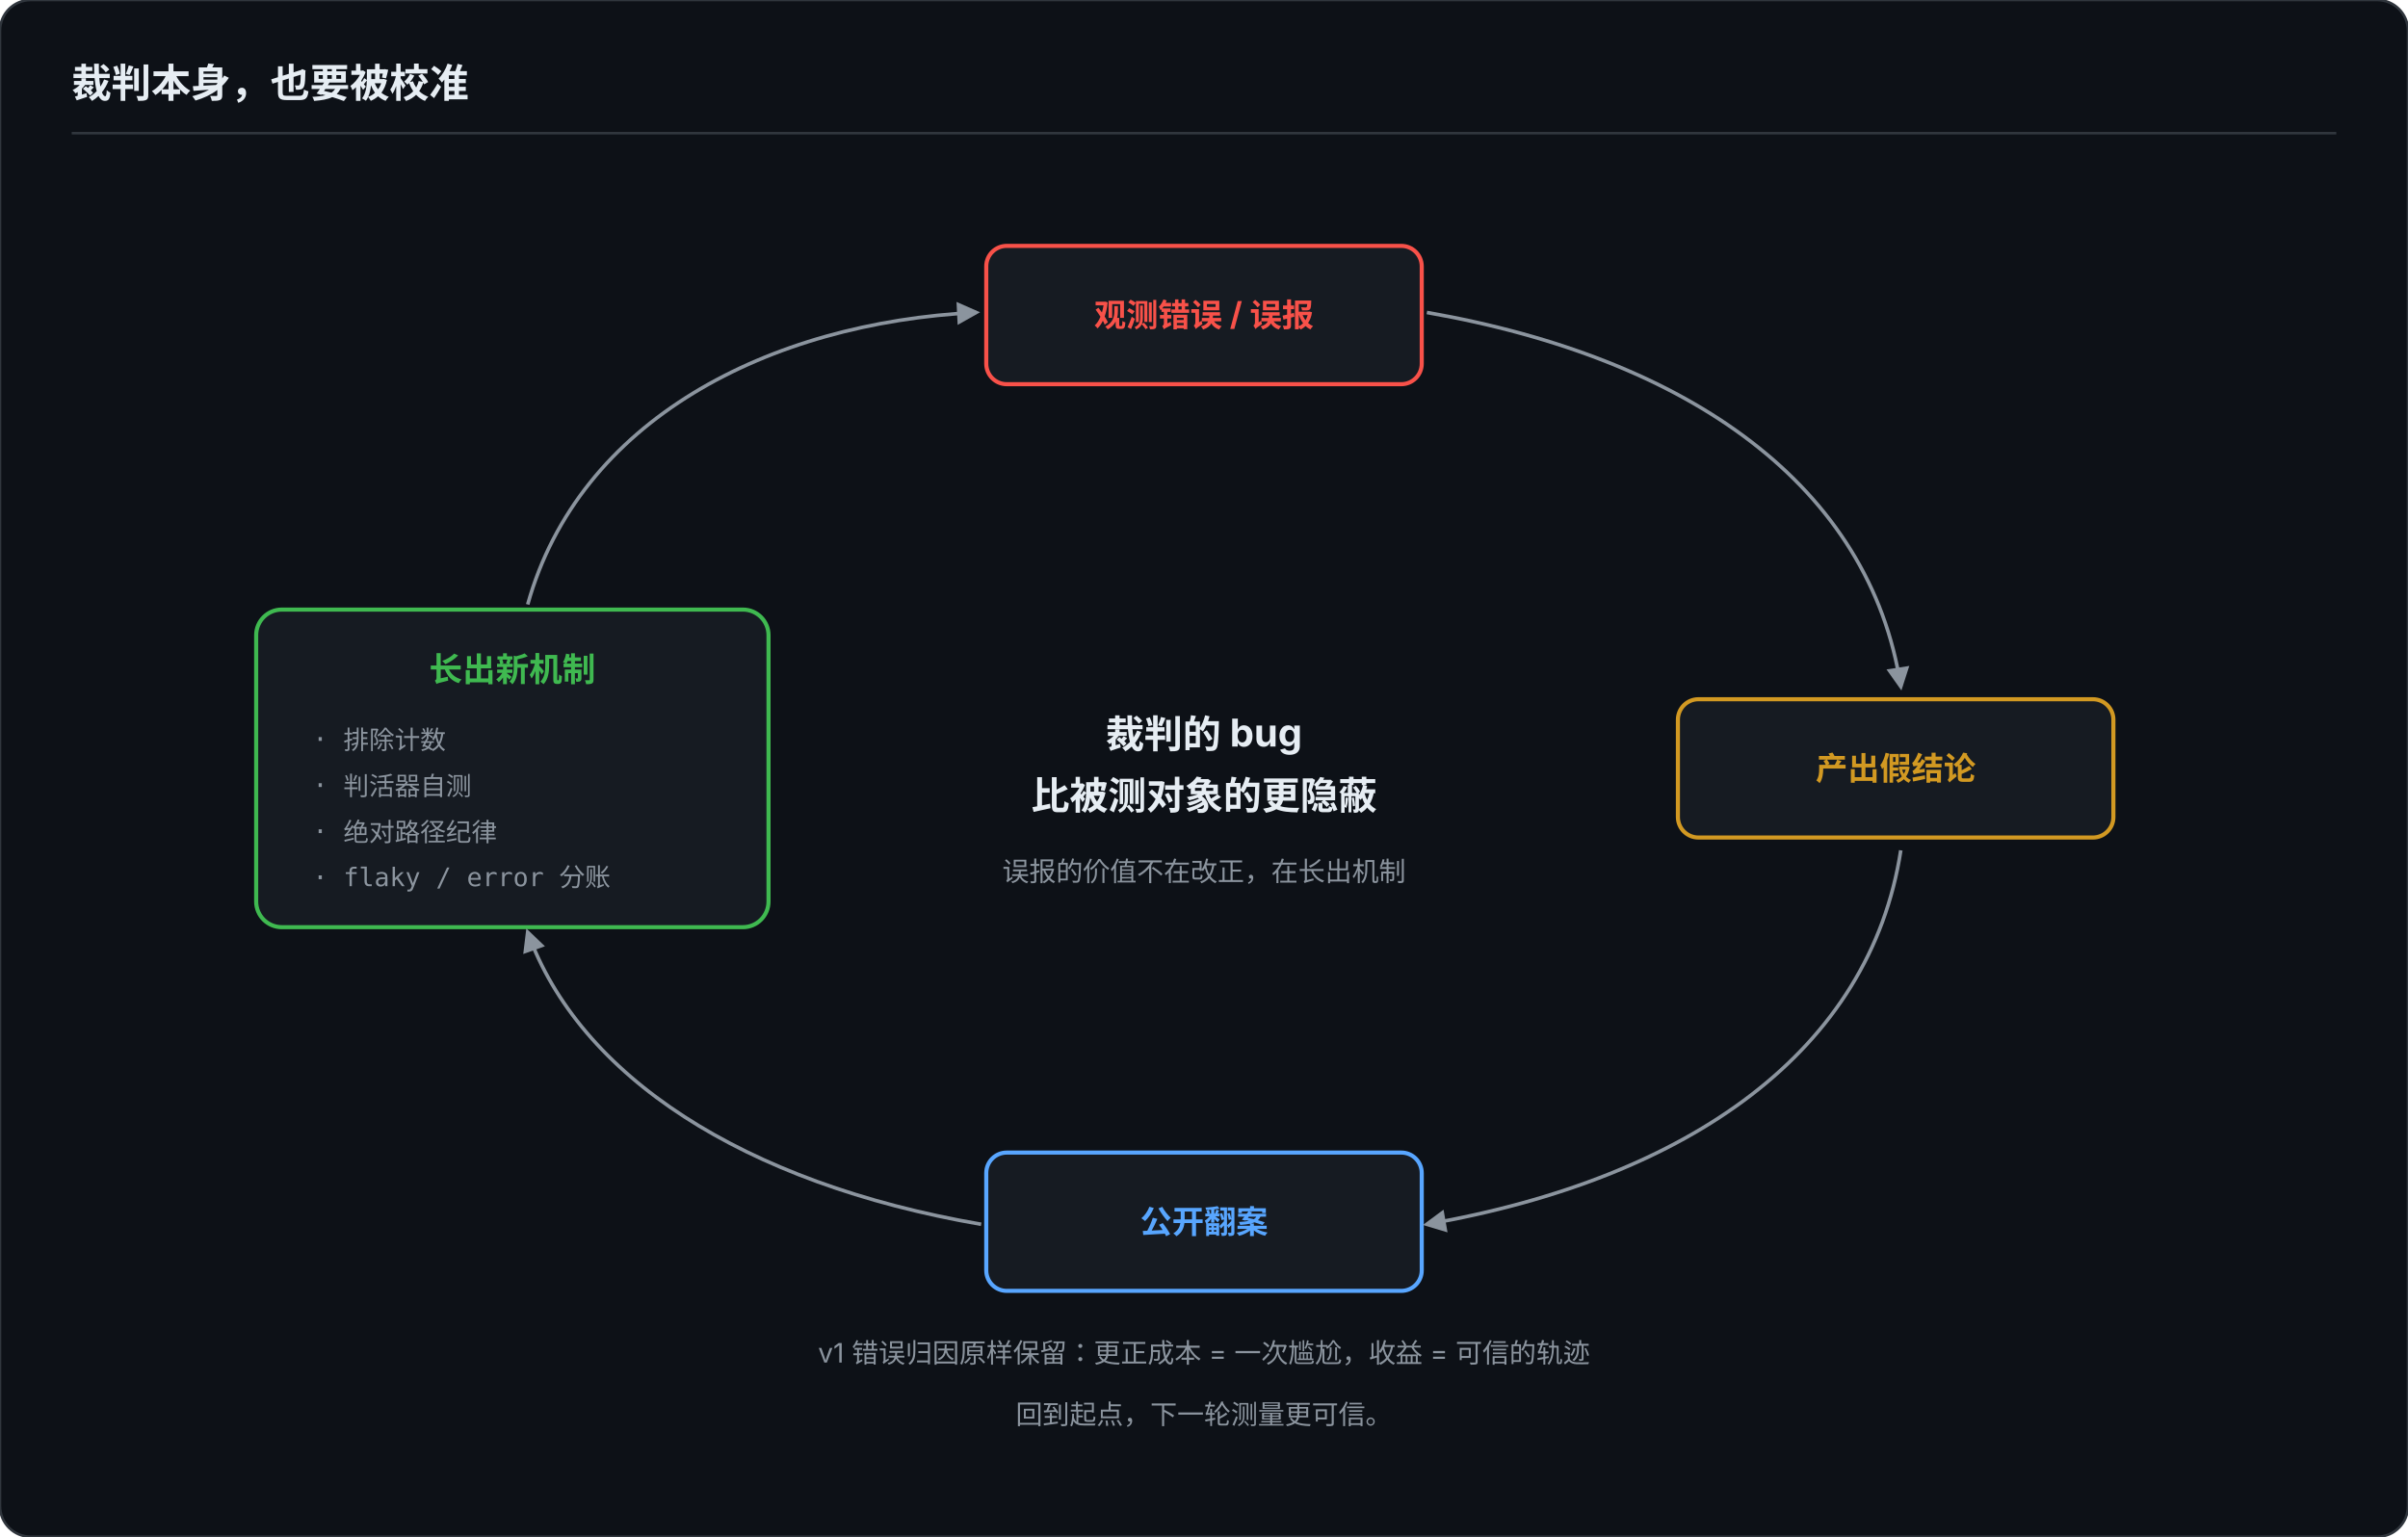
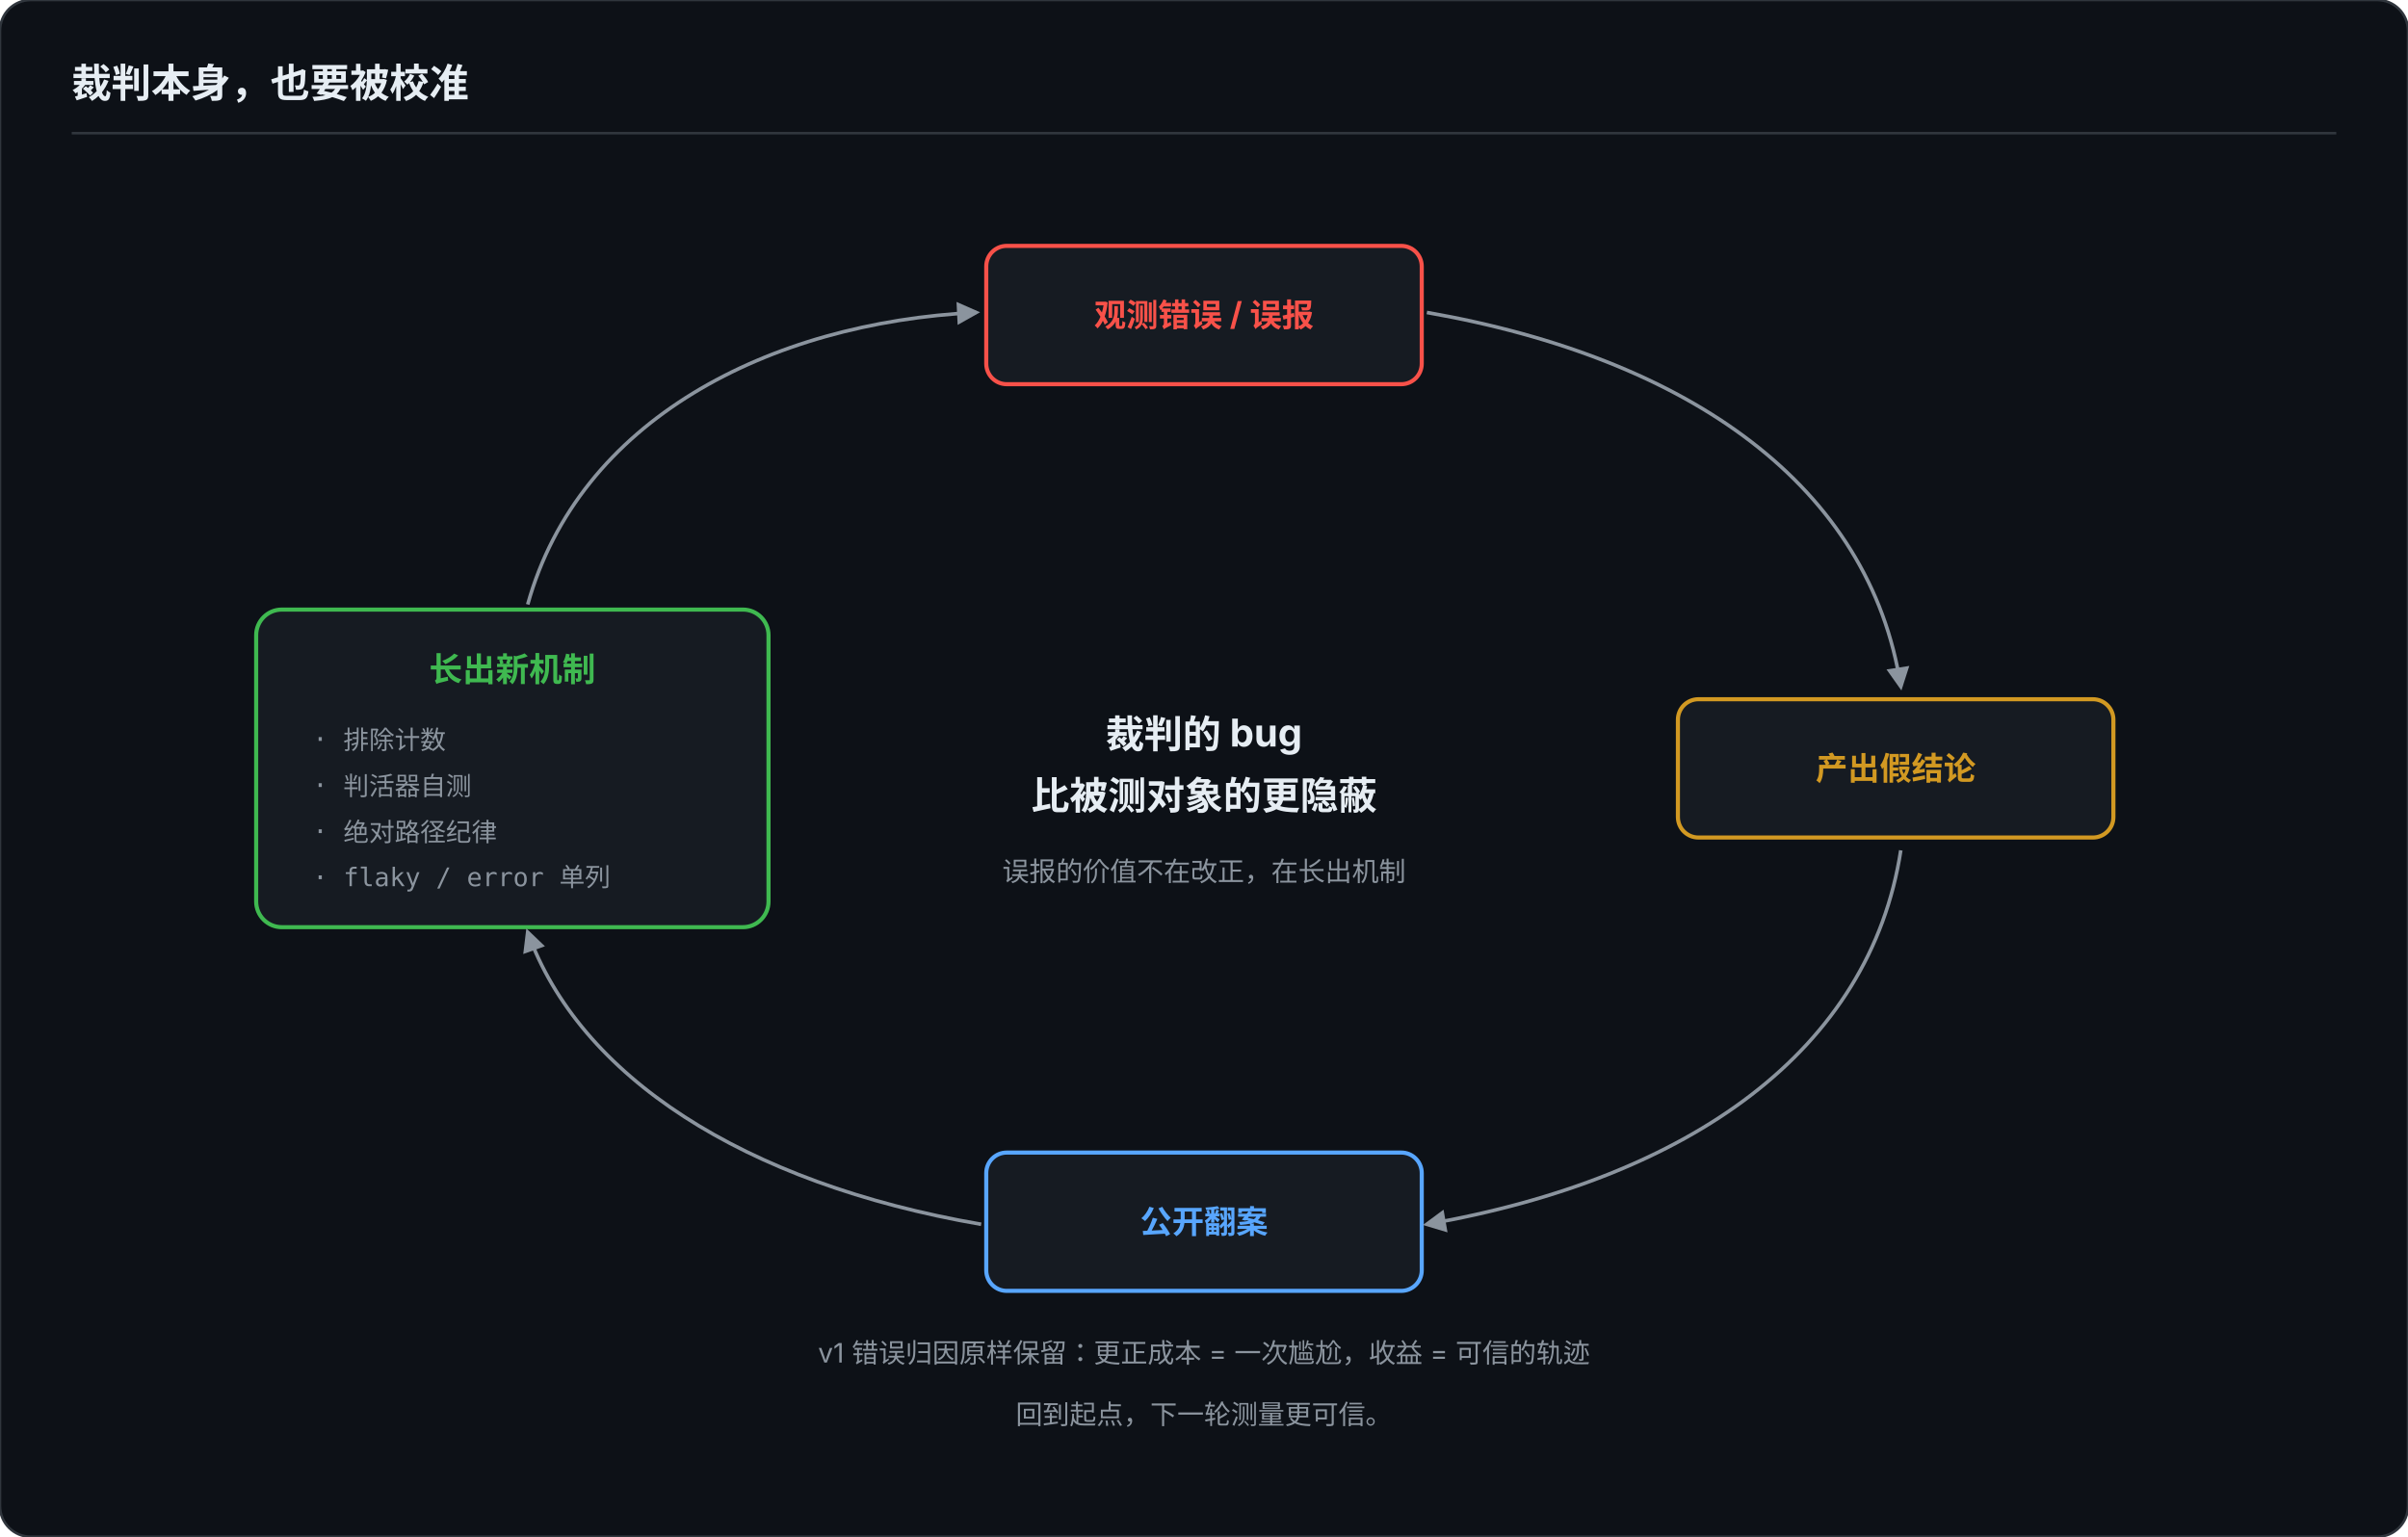
<svg xmlns="http://www.w3.org/2000/svg" width="940" height="600" viewBox="0 0 940 600">
  <defs>
    <marker id="mk-8b949e" markerWidth="9" markerHeight="9" refX="7.4" refY="4.5" orient="auto" markerUnits="userSpaceOnUse">
      <path d="M0,0 L9,4.5 L0,9 z" fill="#8b949e" />
    </marker>
  </defs>
  <rect x="0" y="0" width="940" height="600" rx="12" fill="#0d1117" stroke="#30363d" stroke-width="1" />
  <text x="28" y="38" font-size="15.5" fill="#e6edf3" font-family="-apple-system,'PingFang SC','Hiragino Sans GB','Microsoft YaHei',sans-serif" text-anchor="start" font-weight="700">裁判本身，也要被校准</text>
  <line x1="28" y1="52" x2="912" y2="52" stroke="#30363d" stroke-width="1" />
  <rect x="385" y="96" width="170" height="54" rx="8" fill="#161b22" stroke="#f85149" stroke-width="1.6" />
  <text x="470.0" y="127.5" font-size="12.5" fill="#f85149" font-family="-apple-system,'PingFang SC','Hiragino Sans GB','Microsoft YaHei',sans-serif" text-anchor="middle" font-weight="700">观测错误 / 误报</text>
  <rect x="655" y="273" width="170" height="54" rx="8" fill="#161b22" stroke="#d29922" stroke-width="1.6" />
  <text x="740.0" y="304.5" font-size="12.5" fill="#d29922" font-family="-apple-system,'PingFang SC','Hiragino Sans GB','Microsoft YaHei',sans-serif" text-anchor="middle" font-weight="700">产出假结论</text>
  <rect x="385" y="450" width="170" height="54" rx="8" fill="#161b22" stroke="#58a6ff" stroke-width="1.6" />
  <text x="470.0" y="481.5" font-size="12.5" fill="#58a6ff" font-family="-apple-system,'PingFang SC','Hiragino Sans GB','Microsoft YaHei',sans-serif" text-anchor="middle" font-weight="700">公开翻案</text>
  <rect x="100" y="238" width="200" height="124" rx="10" fill="#161b22" stroke="#3fb950" stroke-width="1.6" />
  <text x="200" y="266" font-size="13" fill="#3fb950" font-family="-apple-system,'PingFang SC','Hiragino Sans GB','Microsoft YaHei',sans-serif" text-anchor="middle" font-weight="700">长出新机制</text>
  <text x="122" y="292" font-size="10" fill="#8b949e" font-family="ui-monospace,'SF Mono',Menlo,Consolas,monospace" text-anchor="start" font-weight="400">· 排除计数</text>
  <text x="122" y="310" font-size="10" fill="#8b949e" font-family="ui-monospace,'SF Mono',Menlo,Consolas,monospace" text-anchor="start" font-weight="400">· 判活器自测</text>
  <text x="122" y="328" font-size="10" fill="#8b949e" font-family="ui-monospace,'SF Mono',Menlo,Consolas,monospace" text-anchor="start" font-weight="400">· 绝对路径纪律</text>
-   <text x="122" y="346" font-size="10" fill="#8b949e" font-family="ui-monospace,'SF Mono',Menlo,Consolas,monospace" text-anchor="start" font-weight="400">· flaky / error 分账</text>
+   <text x="122" y="346" font-size="10" fill="#8b949e" font-family="ui-monospace,'SF Mono',Menlo,Consolas,monospace" text-anchor="start" font-weight="400">· flaky / error 单列</text>
  <path d="M 557,122 C 660,140 730,190 742,268" fill="none" stroke="#8b949e" stroke-width="1.4" marker-end="url(#mk-8b949e)" />
  <path d="M 742,332 C 730,410 660,460 557,478" fill="none" stroke="#8b949e" stroke-width="1.4" marker-end="url(#mk-8b949e)" />
  <path d="M 383,478 C 290,462 226,420 206,364" fill="none" stroke="#8b949e" stroke-width="1.4" marker-end="url(#mk-8b949e)" />
  <path d="M 206,236 C 226,164 300,126 381,122" fill="none" stroke="#8b949e" stroke-width="1.4" marker-end="url(#mk-8b949e)" />
  <text x="470" y="292" font-size="15" fill="#e6edf3" font-family="-apple-system,'PingFang SC','Hiragino Sans GB','Microsoft YaHei',sans-serif" text-anchor="middle" font-weight="700">裁判的 bug</text>
  <text x="470" y="316" font-size="15" fill="#e6edf3" font-family="-apple-system,'PingFang SC','Hiragino Sans GB','Microsoft YaHei',sans-serif" text-anchor="middle" font-weight="700">比被测对象的更隐蔽</text>
  <text x="470" y="344" font-size="10.5" fill="#8b949e" font-family="-apple-system,'PingFang SC','Hiragino Sans GB','Microsoft YaHei',sans-serif" text-anchor="middle" font-weight="400">误报的价值不在改正，在长出机制</text>
  <text x="470" y="532" font-size="10.5" fill="#8b949e" font-family="-apple-system,'PingFang SC','Hiragino Sans GB','Microsoft YaHei',sans-serif" text-anchor="middle" font-weight="400">v1 错误归因原样保留：更正成本 = 一次尴尬，收益 = 可信的轨迹</text>
  <text x="470" y="556" font-size="10.5" fill="#8b949e" font-family="-apple-system,'PingFang SC','Hiragino Sans GB','Microsoft YaHei',sans-serif" text-anchor="middle" font-weight="400">回到起点，下一轮测量更可信。</text>
</svg>
